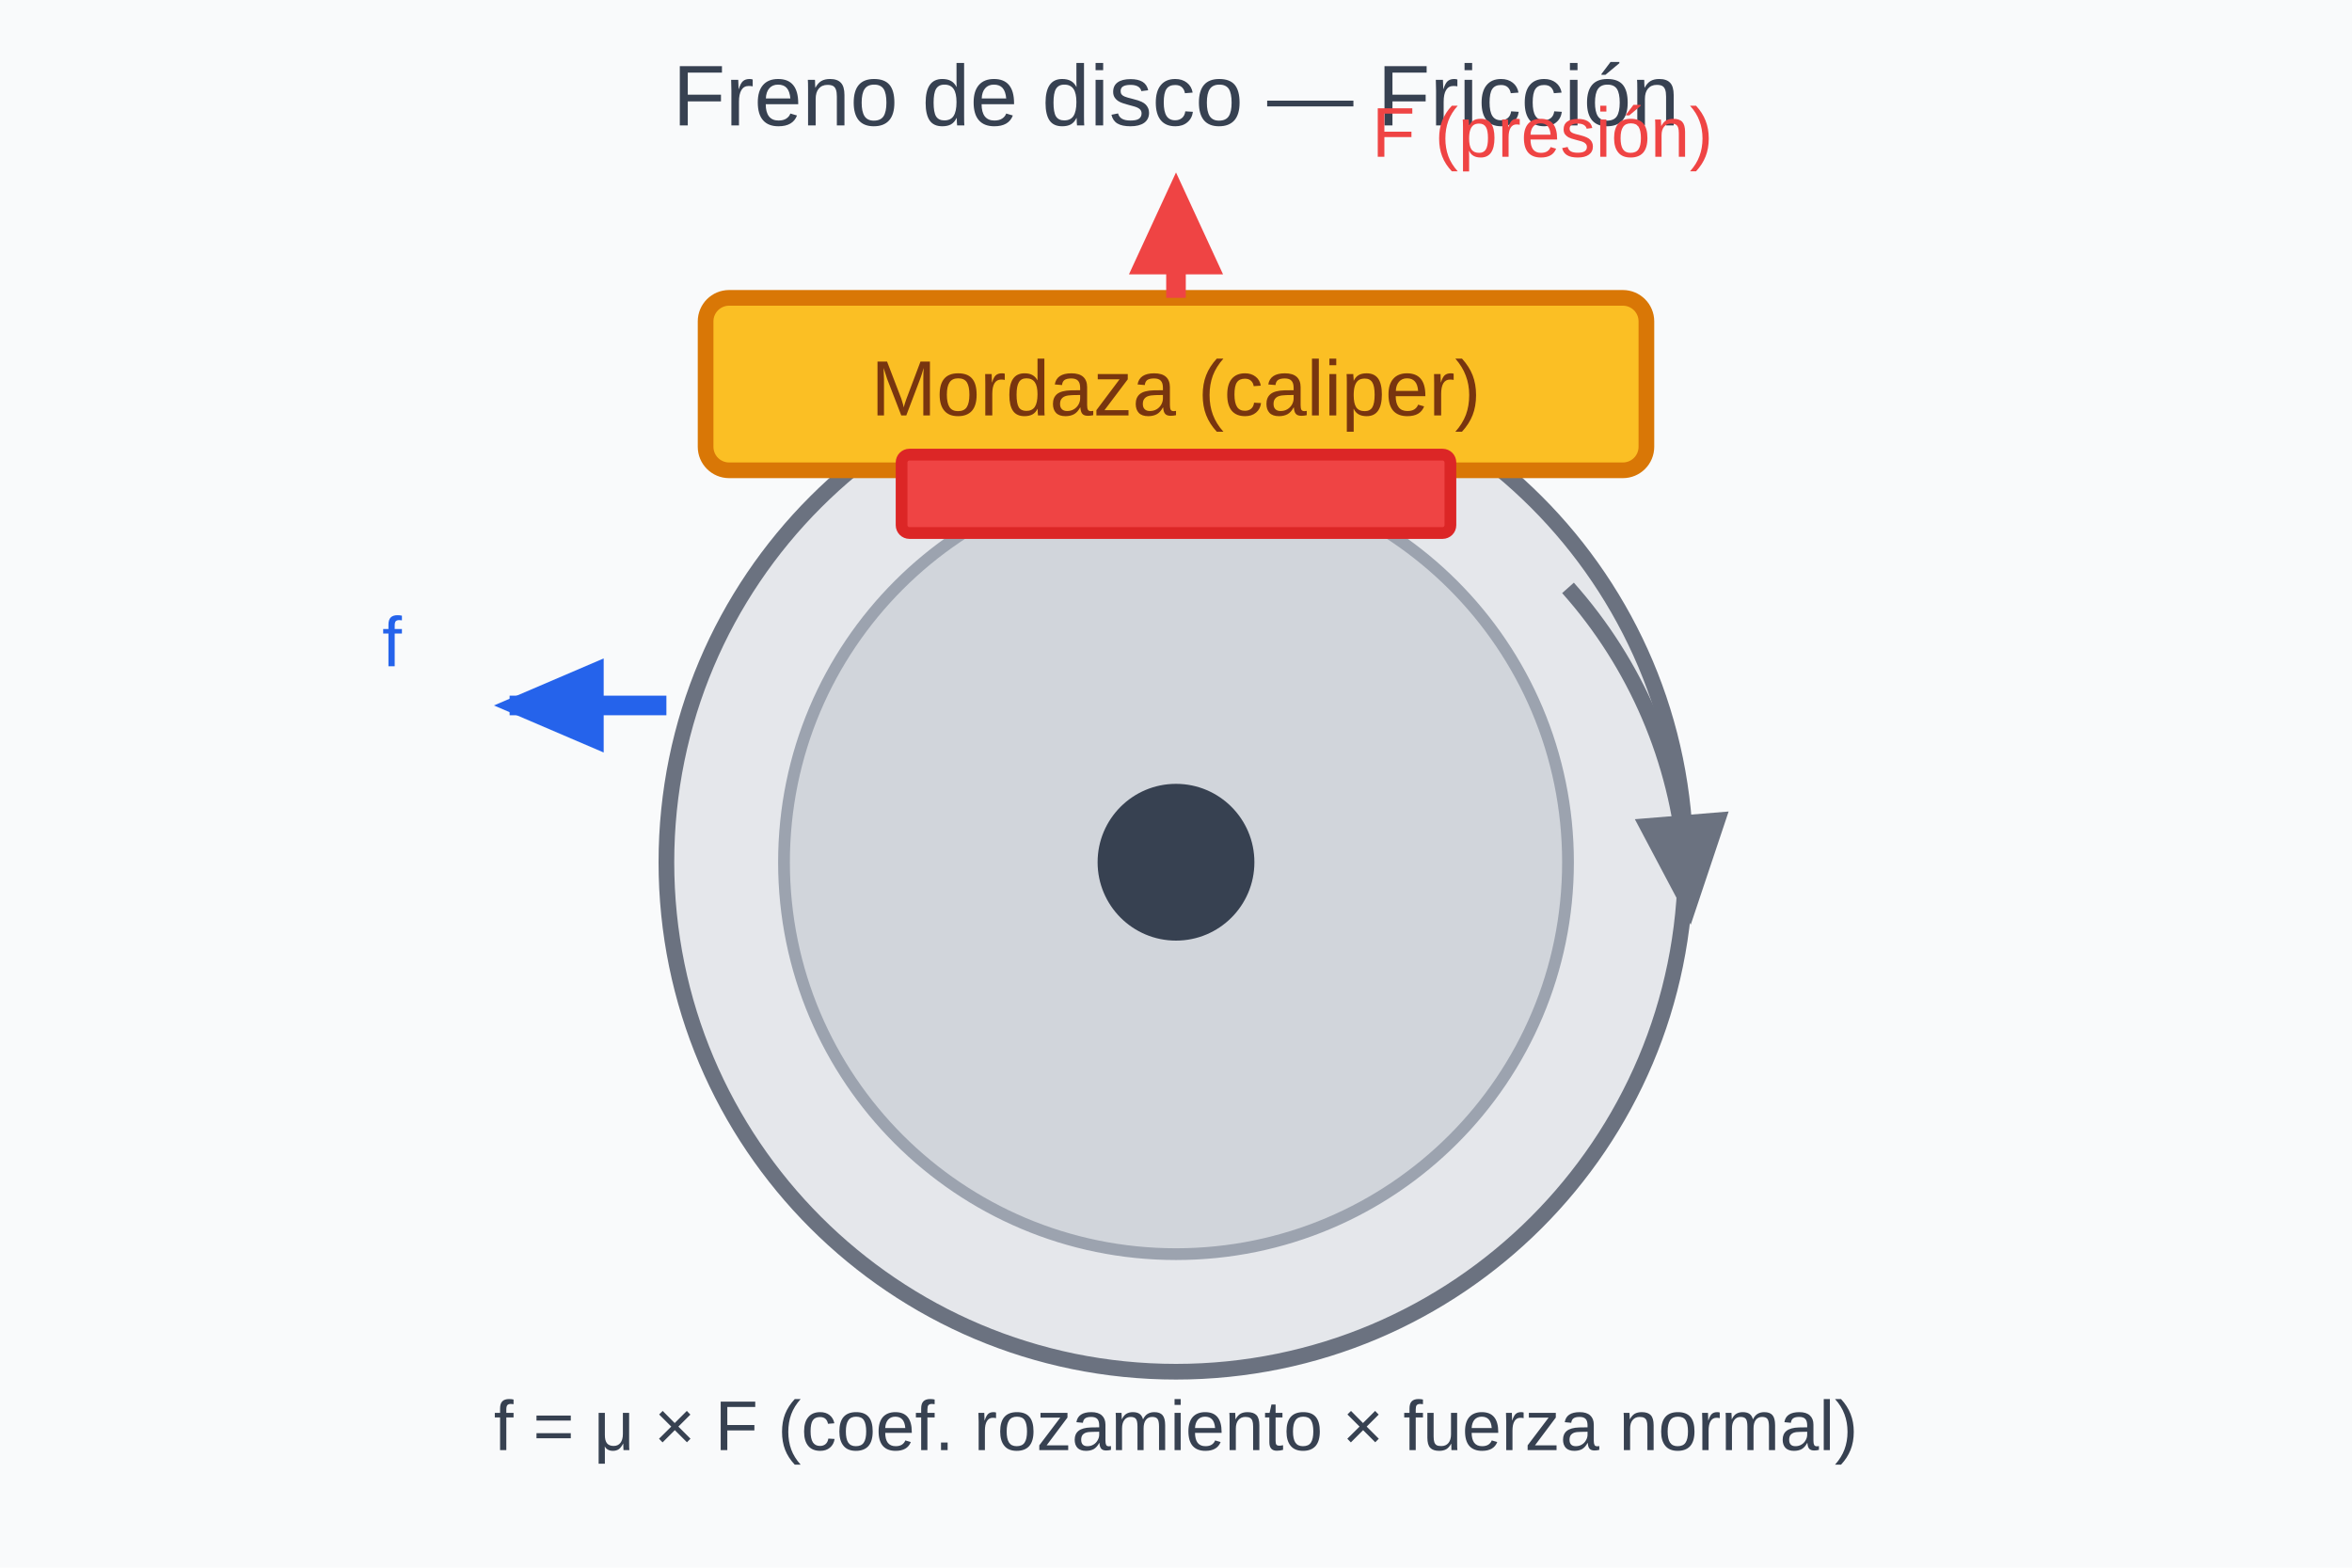
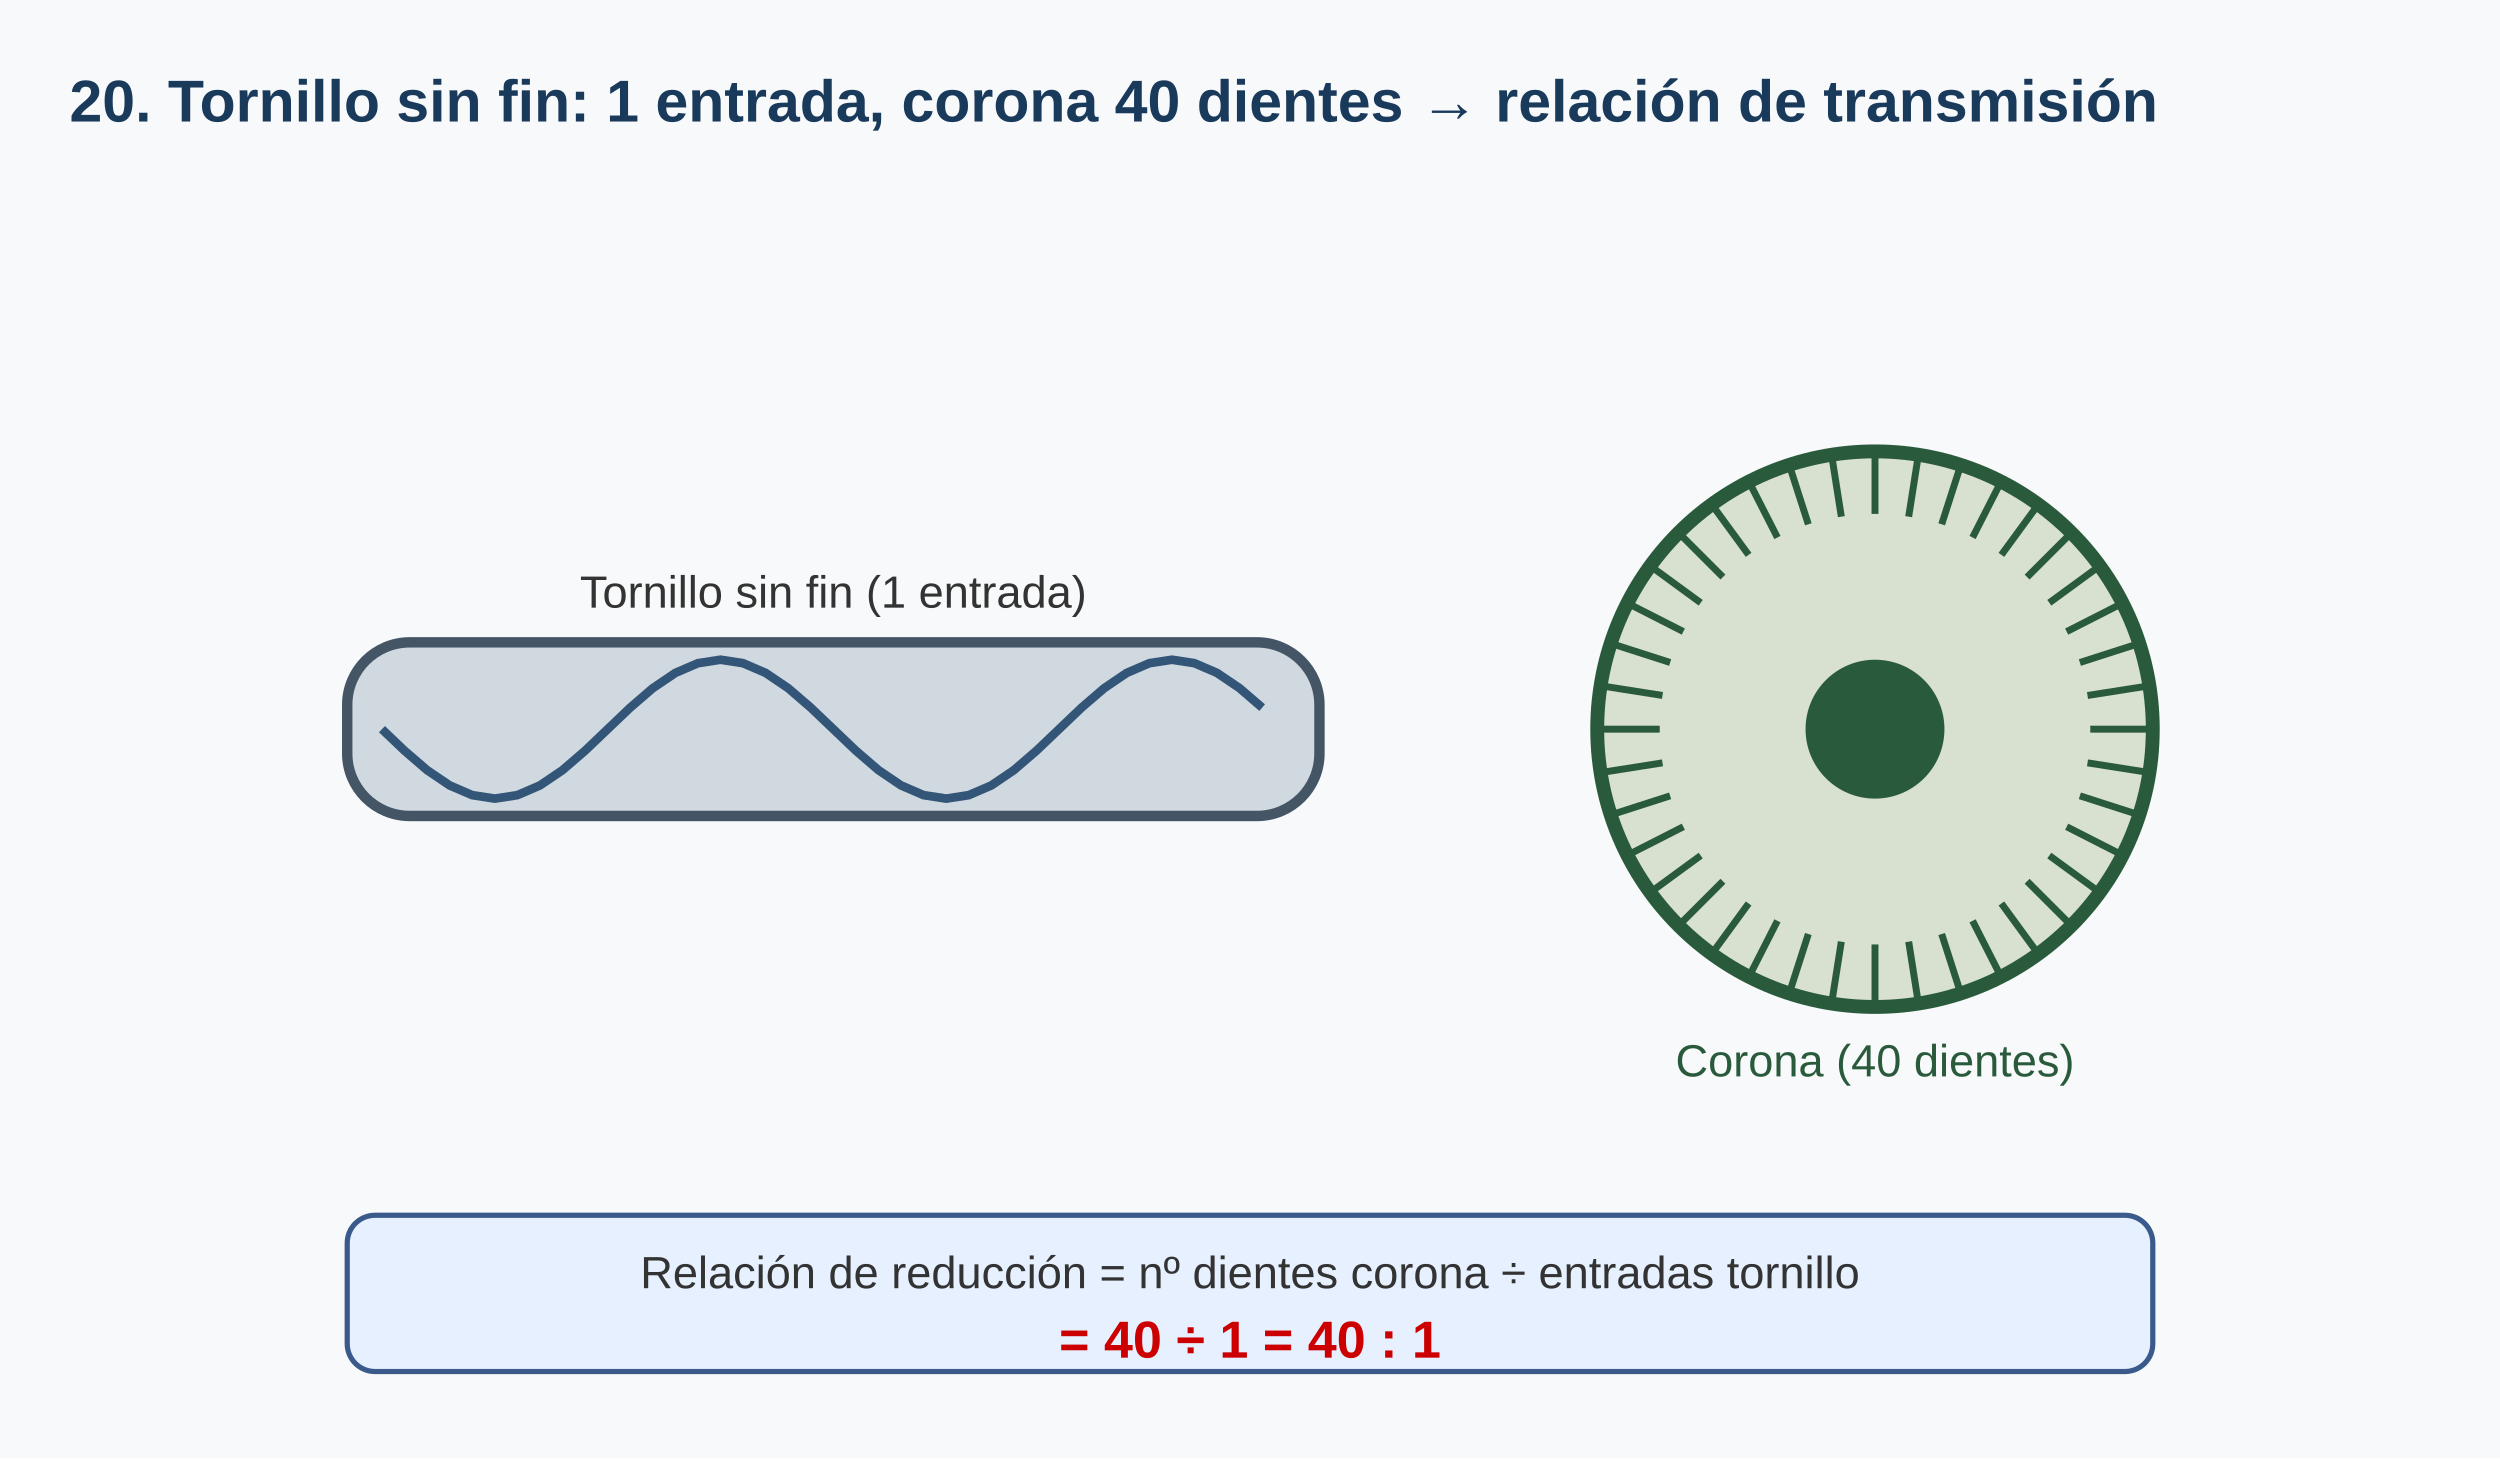
- <svg xmlns="http://www.w3.org/2000/svg" viewBox="0 0 300 200" width="300" height="200">
-   <rect width="300" height="200" fill="#f9fafb" />
-   <text x="150" y="16" text-anchor="middle" font-size="11" fill="#374151" font-family="Arial">Freno de disco — Fricción</text>
-   <circle cx="150" cy="110" r="65" fill="#e5e7eb" stroke="#6b7280" stroke-width="2" />
-   <circle cx="150" cy="110" r="50" fill="#d1d5db" stroke="#9ca3af" stroke-width="1.5" />
-   <circle cx="150" cy="110" r="10" fill="#374151" />
-   <path d="M 200,75 A 60,60 0 0,1 215,110" fill="none" stroke="#6b7280" stroke-width="2" marker-end="url(#a20)" />
-   <rect x="90" y="38" width="120" height="22" fill="#fbbf24" stroke="#d97706" stroke-width="2" rx="3" />
-   <text x="150" y="53" text-anchor="middle" font-size="10" fill="#78350f" font-family="Arial">Mordaza (caliper)</text>
-   <rect x="115" y="58" width="70" height="10" fill="#ef4444" stroke="#dc2626" stroke-width="1.5" rx="1" />
-   <line x1="150" y1="38" x2="150" y2="25" stroke="#ef4444" stroke-width="2.5" />
-   <polygon points="150,22 144,35 156,35" fill="#ef4444" />
-   <text x="175" y="20" text-anchor="start" font-size="9" fill="#ef4444" font-family="Arial">F (presión)</text>
-   <line x1="85" y1="90" x2="65" y2="90" stroke="#2563eb" stroke-width="2.5" />
-   <polygon points="63,90 77,84 77,96" fill="#2563eb" />
-   <text x="50" y="85" text-anchor="middle" font-size="9" fill="#2563eb" font-family="Arial">f</text>
-   <defs>
-     <marker id="a20" markerWidth="7" markerHeight="7" refX="3" refY="3" orient="auto">
-       <path d="M0,0 L7,3 L0,6 Z" fill="#6b7280" />
-     </marker>
-   </defs>
-   <text x="150" y="185" text-anchor="middle" font-size="9" fill="#374151" font-family="Arial">f = μ × F (coef. rozamiento × fuerza normal)</text>
+ <svg xmlns="http://www.w3.org/2000/svg" width="720" height="420" viewBox="0 0 720 420">
+   <rect width="100%" height="100%" fill="#f8f9fa" />
+   <text x="20" y="35" font-family="Arial" font-size="17" font-weight="700" fill="#1a3a5c">20. Tornillo sin fin: 1 entrada, corona 40 dientes → relación de transmisión</text>
+   <rect x="100" y="185" width="280" height="50" rx="18" fill="#d0d8e0" stroke="#445566" stroke-width="3" />
+   <polyline points="110.0,210.0 116.5,216.2 123.0,221.8 129.5,226.2 136.0,229.0 142.5,230.0 149.0,229.0 155.5,226.2 162.0,221.8 168.5,216.2 175.0,210.0 181.5,203.8 188.0,198.2 194.5,193.8 201.0,191.0 207.5,190.0 214.0,191.0 220.5,193.8 227.0,198.2 233.5,203.8 240.0,210.0 246.5,216.2 253.0,221.8 259.5,226.2 266.0,229.0 272.5,230.0 279.0,229.0 285.5,226.2 292.0,221.8 298.5,216.2 305.0,210.0 311.5,203.8 318.0,198.2 324.5,193.8 331.0,191.0 337.5,190.0 344.0,191.0 350.5,193.8 357.0,198.2 363.5,203.8" fill="none" stroke="#335577" stroke-width="2.5" />
+   <text x="240" y="175" font-family="Arial" font-size="13" text-anchor="middle" fill="#333" font-weight="normal">Tornillo sin fin (1 entrada)</text>
+   <circle cx="540" cy="210" r="80" fill="#d8e0d0" stroke="#2a5a3c" stroke-width="4" />
+   <circle cx="540" cy="210" r="20" fill="#2a5a3c" />
+   <line x1="602.0" y1="210.0" x2="620.0" y2="210.0" stroke="#2a5a3c" stroke-width="2" />
+   <line x1="601.2" y1="219.7" x2="619.0" y2="222.5" stroke="#2a5a3c" stroke-width="2" />
+   <line x1="599.0" y1="229.2" x2="616.1" y2="234.7" stroke="#2a5a3c" stroke-width="2" />
+   <line x1="595.2" y1="238.1" x2="611.3" y2="246.3" stroke="#2a5a3c" stroke-width="2" />
+   <line x1="590.2" y1="246.4" x2="604.7" y2="257.0" stroke="#2a5a3c" stroke-width="2" />
+   <line x1="583.8" y1="253.8" x2="596.6" y2="266.6" stroke="#2a5a3c" stroke-width="2" />
+   <line x1="576.4" y1="260.2" x2="587.0" y2="274.7" stroke="#2a5a3c" stroke-width="2" />
+   <line x1="568.1" y1="265.2" x2="576.3" y2="281.3" stroke="#2a5a3c" stroke-width="2" />
+   <line x1="559.2" y1="269.0" x2="564.7" y2="286.1" stroke="#2a5a3c" stroke-width="2" />
+   <line x1="549.7" y1="271.2" x2="552.5" y2="289.0" stroke="#2a5a3c" stroke-width="2" />
+   <line x1="540.0" y1="272.0" x2="540.0" y2="290.0" stroke="#2a5a3c" stroke-width="2" />
+   <line x1="530.3" y1="271.2" x2="527.5" y2="289.0" stroke="#2a5a3c" stroke-width="2" />
+   <line x1="520.8" y1="269.0" x2="515.3" y2="286.1" stroke="#2a5a3c" stroke-width="2" />
+   <line x1="511.9" y1="265.2" x2="503.7" y2="281.3" stroke="#2a5a3c" stroke-width="2" />
+   <line x1="503.6" y1="260.2" x2="493.0" y2="274.7" stroke="#2a5a3c" stroke-width="2" />
+   <line x1="496.2" y1="253.8" x2="483.4" y2="266.6" stroke="#2a5a3c" stroke-width="2" />
+   <line x1="489.8" y1="246.4" x2="475.3" y2="257.0" stroke="#2a5a3c" stroke-width="2" />
+   <line x1="484.8" y1="238.1" x2="468.7" y2="246.3" stroke="#2a5a3c" stroke-width="2" />
+   <line x1="481.0" y1="229.2" x2="463.9" y2="234.7" stroke="#2a5a3c" stroke-width="2" />
+   <line x1="478.8" y1="219.7" x2="461.0" y2="222.5" stroke="#2a5a3c" stroke-width="2" />
+   <line x1="478.0" y1="210.0" x2="460.0" y2="210.0" stroke="#2a5a3c" stroke-width="2" />
+   <line x1="478.8" y1="200.3" x2="461.0" y2="197.5" stroke="#2a5a3c" stroke-width="2" />
+   <line x1="481.0" y1="190.8" x2="463.9" y2="185.3" stroke="#2a5a3c" stroke-width="2" />
+   <line x1="484.8" y1="181.9" x2="468.7" y2="173.7" stroke="#2a5a3c" stroke-width="2" />
+   <line x1="489.8" y1="173.6" x2="475.3" y2="163.0" stroke="#2a5a3c" stroke-width="2" />
+   <line x1="496.2" y1="166.2" x2="483.4" y2="153.4" stroke="#2a5a3c" stroke-width="2" />
+   <line x1="503.6" y1="159.8" x2="493.0" y2="145.3" stroke="#2a5a3c" stroke-width="2" />
+   <line x1="511.9" y1="154.8" x2="503.7" y2="138.7" stroke="#2a5a3c" stroke-width="2" />
+   <line x1="520.8" y1="151.0" x2="515.3" y2="133.9" stroke="#2a5a3c" stroke-width="2" />
+   <line x1="530.3" y1="148.8" x2="527.5" y2="131.0" stroke="#2a5a3c" stroke-width="2" />
+   <line x1="540.0" y1="148.0" x2="540.0" y2="130.0" stroke="#2a5a3c" stroke-width="2" />
+   <line x1="549.7" y1="148.8" x2="552.5" y2="131.0" stroke="#2a5a3c" stroke-width="2" />
+   <line x1="559.2" y1="151.0" x2="564.7" y2="133.9" stroke="#2a5a3c" stroke-width="2" />
+   <line x1="568.1" y1="154.8" x2="576.3" y2="138.7" stroke="#2a5a3c" stroke-width="2" />
+   <line x1="576.4" y1="159.8" x2="587.0" y2="145.3" stroke="#2a5a3c" stroke-width="2" />
+   <line x1="583.8" y1="166.2" x2="596.6" y2="153.4" stroke="#2a5a3c" stroke-width="2" />
+   <line x1="590.2" y1="173.6" x2="604.7" y2="163.0" stroke="#2a5a3c" stroke-width="2" />
+   <line x1="595.2" y1="181.9" x2="611.3" y2="173.7" stroke="#2a5a3c" stroke-width="2" />
+   <line x1="599.0" y1="190.8" x2="616.1" y2="185.3" stroke="#2a5a3c" stroke-width="2" />
+   <line x1="601.2" y1="200.3" x2="619.0" y2="197.5" stroke="#2a5a3c" stroke-width="2" />
+   <text x="540" y="310" font-family="Arial" font-size="13" text-anchor="middle" fill="#2a5a3c" font-weight="normal">Corona (40 dientes)</text>
+   <rect x="100" y="350" width="520" height="45" rx="8" fill="#e6f0ff" stroke="#3a5a8c" stroke-width="1.5" />
+   <text x="360" y="371" font-family="Arial" font-size="13" text-anchor="middle" fill="#333" font-weight="normal">Relación de reducción = nº dientes corona ÷ entradas tornillo</text>
+   <text x="360" y="391" font-family="Arial" font-size="15" text-anchor="middle" fill="#c00" font-weight="bold">= 40 ÷ 1 = 40 : 1</text>
</svg>
